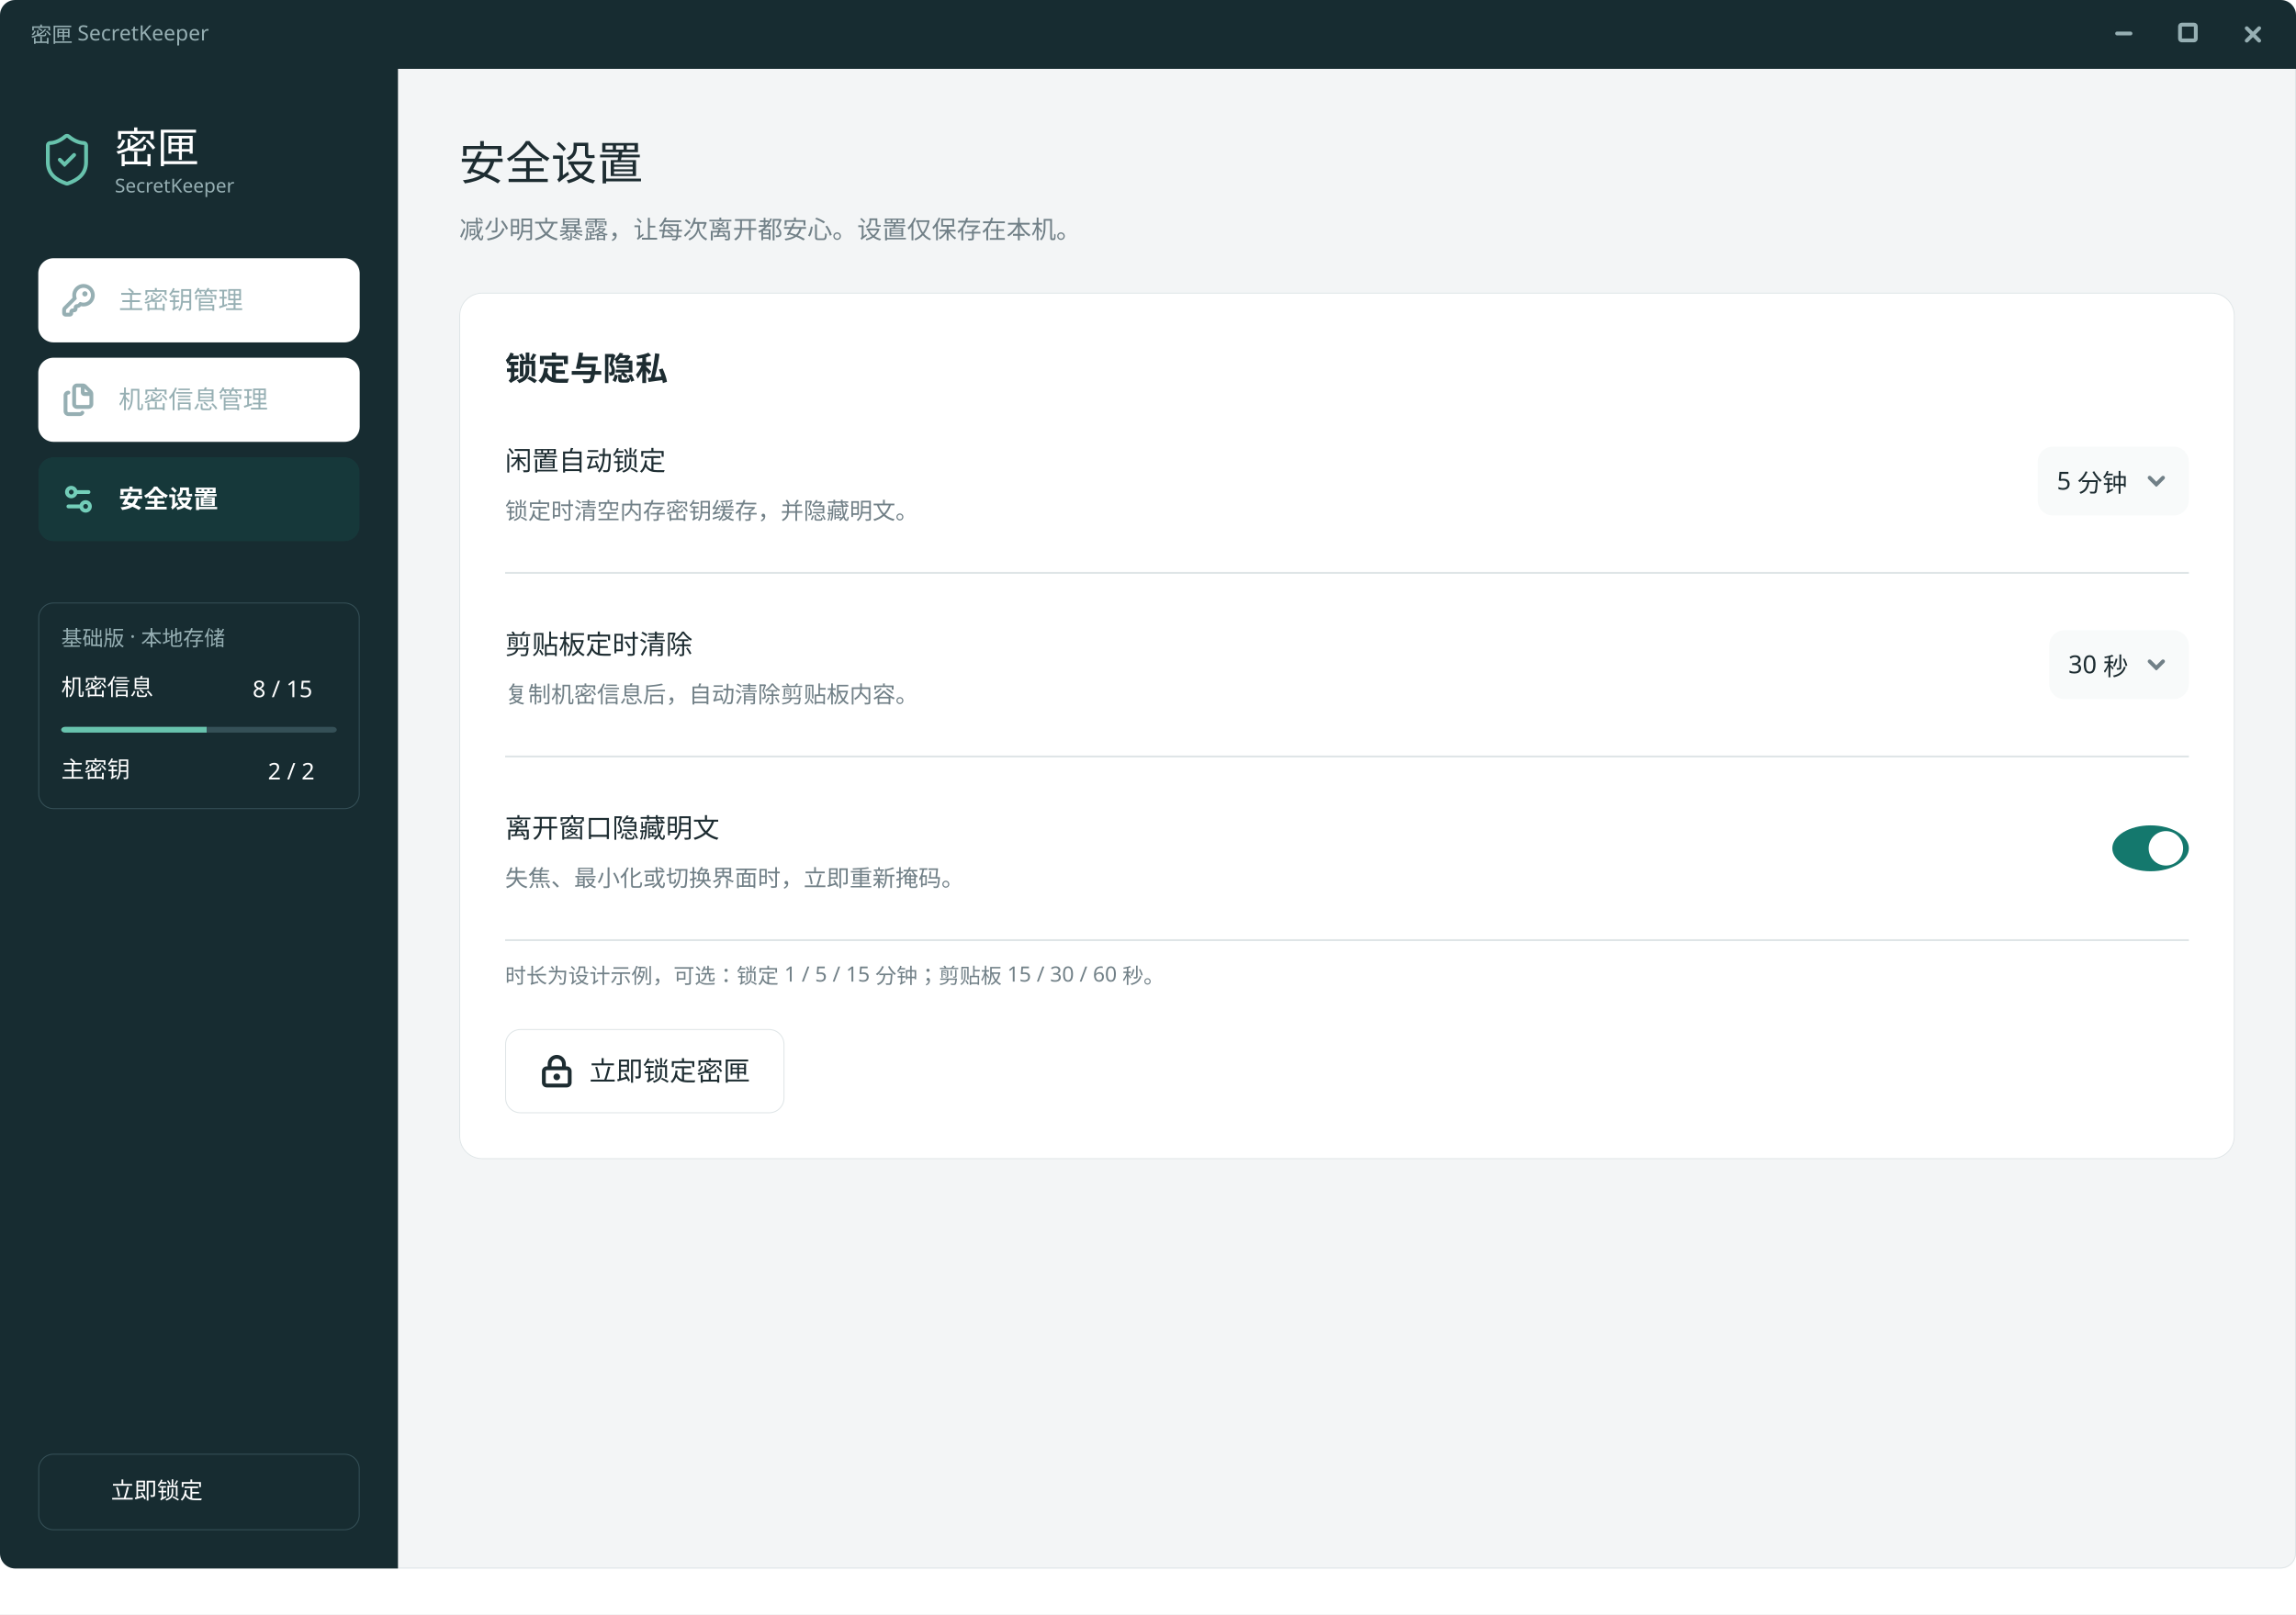
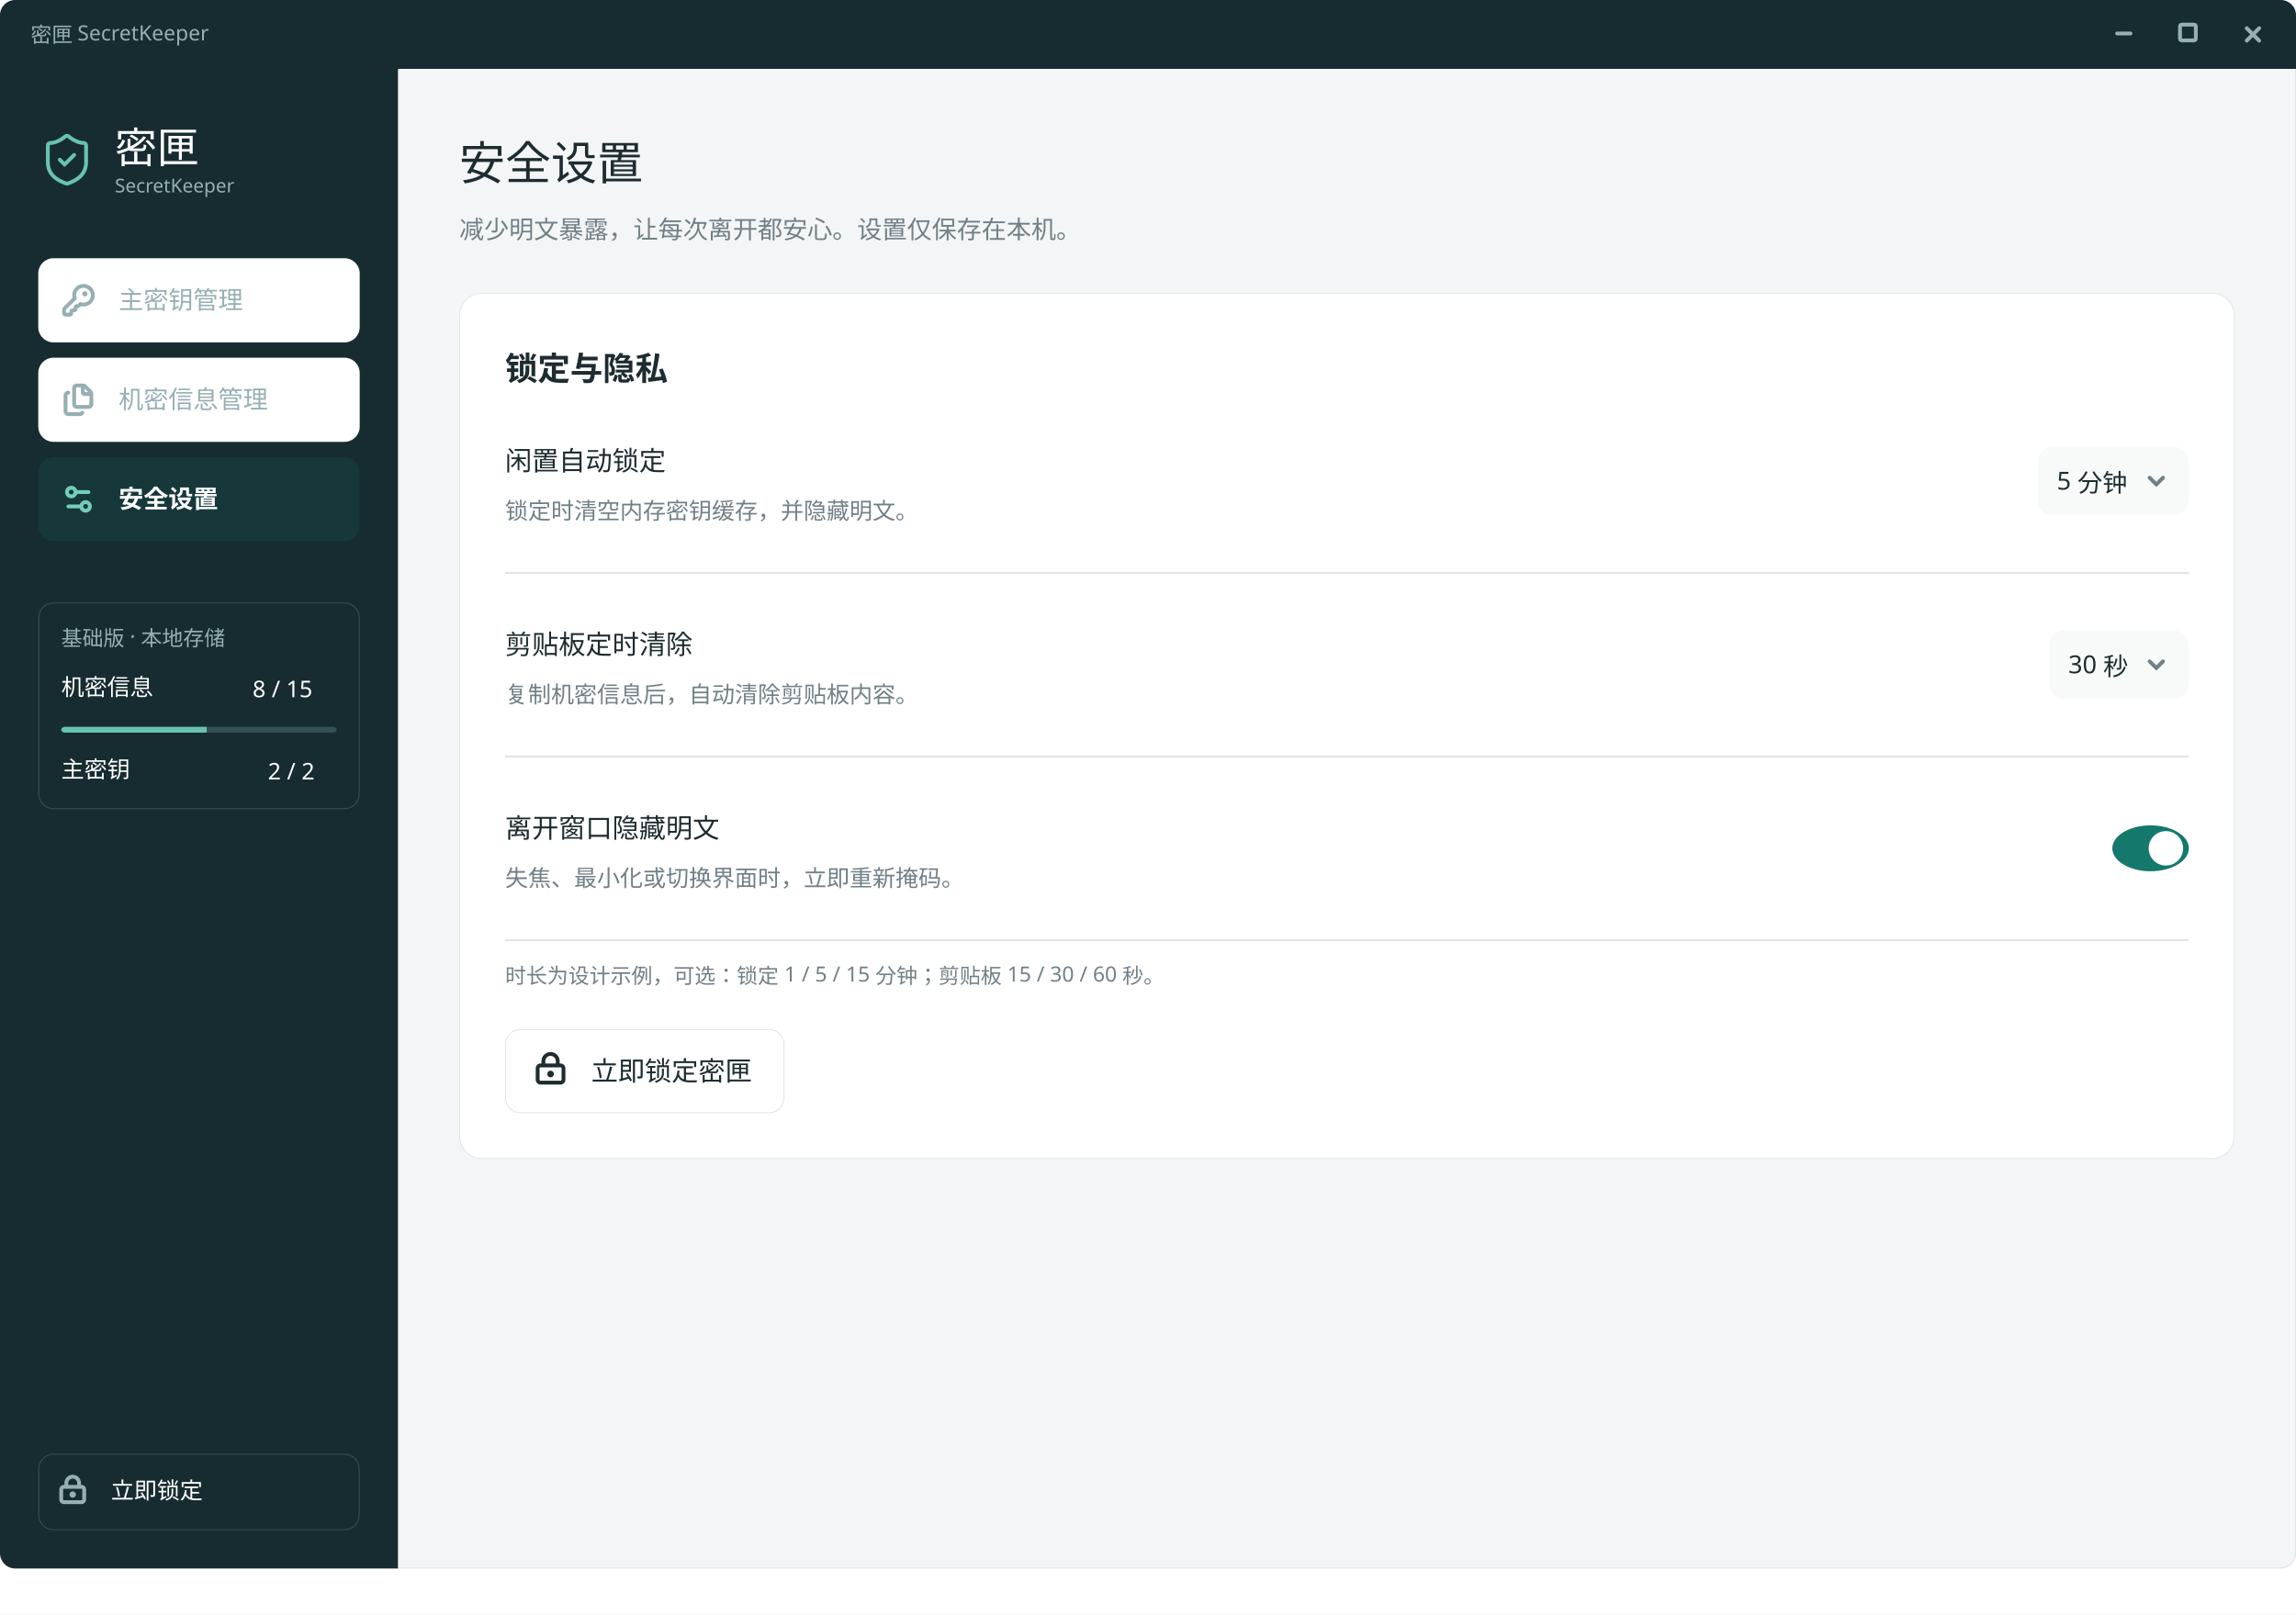
<svg xmlns="http://www.w3.org/2000/svg" width="1200" height="844" viewBox="0 0 1200 844">
  <defs>
-     <clipPath id="clip-327713x820">
+     <clipPath id="clip-327713x822">
      <rect x="0" y="0" width="1200" height="820" rx="8" />
    </clipPath>
-     <clipPath id="clip-sknav0x840">
+     <clipPath id="clip-sknav0x842">
      <rect x="20" y="135" width="168" height="44" rx="8" />
    </clipPath>
-     <clipPath id="clip-sknav1x844">
+     <clipPath id="clip-sknav1x846">
      <rect x="20" y="187" width="168" height="44" rx="8" />
    </clipPath>
-     <clipPath id="clip-sknav2x848">
+     <clipPath id="clip-sknav2x850">
      <rect x="20" y="239" width="168" height="44" rx="8" />
    </clipPath>
-     <clipPath id="clip-327744x852">
+     <clipPath id="clip-327744x854">
      <rect x="20" y="315" width="168" height="108" rx="8" />
    </clipPath>
-     <clipPath id="clip-327749x857">
+     <clipPath id="clip-327749x859">
      <rect x="32" y="380" width="144" height="3" rx="2" />
    </clipPath>
-     <clipPath id="clip-327755x863">
+     <clipPath id="clip-327755x865">
      <rect x="20" y="760" width="168" height="40" rx="8" />
    </clipPath>
-     <clipPath id="clip-327765x873">
+     <clipPath id="clip-327765x875">
      <rect x="240" y="153" width="928" height="453" rx="12" />
    </clipPath>
-     <clipPath id="clip-327771x879">
+     <clipPath id="clip-327771x881">
      <rect x="1065" y="233.5" width="79" height="36" rx="8" />
    </clipPath>
-     <clipPath id="clip-327779x888">
+     <clipPath id="clip-327779x890">
      <rect x="1071" y="329.5" width="73" height="36" rx="8" />
    </clipPath>
-     <clipPath id="clip-327787x897">
+     <clipPath id="clip-327787x899">
      <rect x="1104" y="431.5" width="40" height="24" rx="100" />
    </clipPath>
-     <clipPath id="clip-327788x898">
+     <clipPath id="clip-327788x900">
      <rect x="1123" y="434.5" width="18" height="18" rx="100" />
    </clipPath>
-     <clipPath id="clip-327792x902">
+     <clipPath id="clip-327792x904">
      <rect x="264" y="538" width="146" height="44" rx="8" />
    </clipPath>
  </defs>
  <rect width="1200" height="844" fill="#FFFFFF" />
-   <g clip-path="url(#clip-327713x820)">
+   <g clip-path="url(#clip-327713x822)">
    <rect x="0" y="0" width="1200" height="820" rx="8" fill="#F3F5F6" stroke="#DFE5E7" stroke-width="1" />
    <rect x="0" y="0" width="1200" height="36" rx="0" fill="#172C31" />
    <text font-family="Noto Sans SC, sans-serif" font-size="11" font-weight="400" fill="#96AFB3" text-anchor="start" x="16" y="22.06">密匣 SecretKeeper</text>
    <rect x="1104" y="11.5" width="80" height="13" rx="0" fill="none" />
    <rect x="1104" y="11.5" width="12" height="12" rx="0" fill="none" />
    <path d="M0 -0.5C-0.276 -0.5 -0.5 -0.276 -0.5 0C-0.5 0.276 -0.276 0.5 0 0.5L0 0L0 -0.5ZM7.001 0.5C7.277 0.5 7.501 0.276 7.501 0C7.501 -0.276 7.277 -0.5 7.001 -0.5L7.001 0L7.001 0.5ZM0 0L0 0.5L7.001 0.5L7.001 0L7.001 -0.5L0 -0.5L0 0Z" transform="translate(1106.5,17.5)" fill="none" stroke="#96AFB3" stroke-width="1" stroke-linecap="round" stroke-linejoin="round" />
    <rect x="1138" y="11.5" width="11" height="11" rx="0" fill="none" />
    <path d="M0.917 0L0.917 0.5L7.333 0.5L7.333 0L7.333 -0.5L0.917 -0.5L0.917 0ZM7.333 0L7.333 0.5C7.563 0.5 7.75 0.687 7.75 0.917L8.25 0.917L8.75 0.917C8.75 0.134 8.116 -0.5 7.333 -0.5L7.333 0ZM8.25 0.917L7.75 0.917L7.75 7.333L8.25 7.333L8.75 7.333L8.75 0.917L8.25 0.917ZM8.25 7.333L7.75 7.333C7.75 7.563 7.563 7.75 7.333 7.75L7.333 8.25L7.333 8.75C8.116 8.75 8.75 8.116 8.75 7.333L8.25 7.333ZM7.333 8.25L7.333 7.75L0.917 7.75L0.917 8.25L0.917 8.75L7.333 8.75L7.333 8.25ZM0.917 8.25L0.917 7.75C0.687 7.75 0.5 7.563 0.5 7.333L0 7.333L-0.5 7.333C-0.5 8.116 0.134 8.75 0.917 8.75L0.917 8.25ZM0 7.333L0.5 7.333L0.5 0.917L0 0.917L-0.5 0.917L-0.5 7.333L0 7.333ZM0 0.917L0.5 0.917C0.5 0.687 0.687 0.5 0.917 0.5L0.917 0L0.917 -0.5C0.134 -0.5 -0.5 0.134 -0.5 0.917L0 0.917Z" transform="translate(1139.38,12.875)" fill="none" stroke="#96AFB3" stroke-width="1" stroke-linecap="round" stroke-linejoin="round" />
    <rect x="1171" y="11.5" width="13" height="13" rx="0" fill="none" />
    <path d="M6.854 0.354C7.049 0.158 7.049 -0.158 6.854 -0.354C6.658 -0.549 6.342 -0.549 6.146 -0.354L6.5 0L6.854 0.354ZM-0.354 6.146C-0.549 6.342 -0.549 6.658 -0.354 6.854C-0.158 7.049 0.158 7.049 0.354 6.854L0 6.5L-0.354 6.146ZM0.354 -0.354C0.158 -0.549 -0.158 -0.549 -0.354 -0.354C-0.549 -0.158 -0.549 0.158 -0.354 0.354L0 0L0.354 -0.354ZM6.146 6.854C6.342 7.049 6.658 7.049 6.854 6.854C7.049 6.658 7.049 6.342 6.854 6.146L6.5 6.5L6.146 6.854ZM6.5 0L6.146 -0.354L-0.354 6.146L0 6.5L0.354 6.854L6.854 0.354L6.5 0ZM0 0L-0.354 0.354L6.146 6.854L6.5 6.5L6.854 6.146L0.354 -0.354L0 0Z" transform="translate(1174.25,14.75)" fill="none" stroke="#96AFB3" stroke-width="1" stroke-linecap="round" stroke-linejoin="round" />
    <rect x="0" y="36" width="1200" height="784" rx="0" fill="none" />
    <rect x="0" y="36" width="208" height="784" rx="0" fill="#172C31" />
    <rect x="20" y="64" width="168" height="463" rx="0" fill="none" />
    <rect x="20" y="64" width="103" height="39" rx="0" fill="none" />
    <rect x="20" y="68.5" width="30" height="30" rx="0" fill="none" />
    <path d="M6.603 12.147C6.408 11.952 6.091 11.952 5.896 12.147C5.701 12.342 5.701 12.659 5.896 12.854L6.249 12.5L6.603 12.147ZM8.749 15.001L8.396 15.354L8.749 15.708L9.103 15.354L8.749 15.001ZM14.102 10.354C14.297 10.159 14.297 9.842 14.102 9.647C13.907 9.451 13.59 9.452 13.395 9.647L13.749 10L14.102 10.354ZM10.424 24.939L10.585 25.412L10.588 25.411L10.424 24.939ZM9.587 24.926L9.761 24.458L9.75 24.454L9.587 24.926ZM1.25 3.751L1.25 4.251L1.25 3.751ZM9.049 0.351L8.724 -0.03L8.72 -0.026L9.049 0.351ZM10.949 0.351L11.278 -0.026L11.274 -0.03L10.949 0.351ZM6.249 12.5L5.896 12.854L8.396 15.354L8.749 15.001L9.103 14.647L6.603 12.147L6.249 12.5ZM8.749 15.001L9.103 15.354L14.102 10.354L13.749 10L13.395 9.647L8.396 14.647L8.749 15.001ZM19.998 13.751L19.498 13.751C19.498 16.744 18.456 18.963 16.803 20.66C15.135 22.371 12.823 23.573 10.259 24.467L10.424 24.939L10.588 25.411C13.224 24.492 15.699 23.225 17.519 21.358C19.352 19.477 20.498 17.008 20.498 13.751L19.998 13.751ZM10.424 24.939L10.264 24.465C10.1 24.521 9.923 24.518 9.761 24.458L9.587 24.926L9.412 25.395C9.789 25.535 10.203 25.542 10.584 25.412L10.424 24.939ZM9.587 24.926L9.75 24.454C7.18 23.566 4.865 22.367 3.197 20.658C1.542 18.963 0.5 16.744 0.5 13.751L0 13.751L-0.5 13.751C-0.5 17.008 0.646 19.477 2.481 21.357C4.303 23.223 6.781 24.486 9.423 25.399L9.587 24.926ZM0 13.751L0.5 13.751L0.5 5.001L0 5.001L-0.5 5.001L-0.5 13.751L0 13.751ZM0 5.001L0.5 5.001C0.5 4.802 0.579 4.611 0.72 4.47L0.366 4.117L0.013 3.763C-0.316 4.091 -0.5 4.537 -0.5 5.001L0 5.001ZM0.366 4.117L0.72 4.47C0.86 4.33 1.051 4.251 1.25 4.251L1.25 3.751L1.25 3.251C0.786 3.251 0.341 3.435 0.013 3.763L0.366 4.117ZM1.25 3.751L1.25 4.251C3.911 4.251 7.149 2.675 9.378 0.727L9.049 0.351L8.72 -0.026C6.6 1.826 3.588 3.251 1.25 3.251L1.25 3.751ZM9.049 0.351L9.374 0.731C9.548 0.582 9.77 0.5 9.999 0.5L9.999 0L9.999 -0.5C9.532 -0.5 9.08 -0.333 8.724 -0.03L9.049 0.351ZM9.999 0L9.999 0.5C10.228 0.5 10.45 0.582 10.624 0.731L10.949 0.351L11.274 -0.03C10.918 -0.333 10.466 -0.5 9.999 -0.5L9.999 0ZM10.949 0.351L10.62 0.727C12.862 2.688 16.087 4.251 18.748 4.251L18.748 3.751L18.748 3.251C16.41 3.251 13.41 1.838 11.278 -0.026L10.949 0.351ZM18.748 3.751L18.748 4.251C18.947 4.251 19.138 4.33 19.278 4.47L19.632 4.117L19.985 3.763C19.657 3.435 19.212 3.251 18.748 3.251L18.748 3.751ZM19.632 4.117L19.278 4.47C19.419 4.611 19.498 4.802 19.498 5.001L19.998 5.001L20.498 5.001C20.498 4.537 20.314 4.091 19.985 3.763L19.632 4.117ZM19.998 5.001L19.498 5.001L19.498 13.751L19.998 13.751L20.498 13.751L20.498 5.001L19.998 5.001Z" transform="translate(25.001,70.999)" fill="none" stroke="#68C3AD" stroke-width="1" stroke-linecap="round" stroke-linejoin="round" />
    <rect x="60" y="64" width="63" height="39" rx="0" fill="none" />
    <text font-family="Noto Sans SC, sans-serif" font-size="22" font-weight="400" fill="#FFFFFF" text-anchor="start" x="60" y="85.12">密匣</text>
    <text font-family="Noto Sans SC, sans-serif" font-size="10" font-weight="400" fill="#96AFB3" text-anchor="start" x="60" y="100.6">SecretKeeper</text>
    <rect x="20" y="135" width="168" height="148" rx="0" fill="none" />
-     <g clip-path="url(#clip-sknav0x840)">
+     <g clip-path="url(#clip-sknav0x842)">
      <rect x="20" y="135" width="168" height="44" rx="8" fill="#FFFFFF" />
      <rect x="32" y="148" width="18" height="18" rx="0" fill="none" />
      <path d="M0.44 11.59L0.793 11.944L0.793 11.944L0.44 11.59ZM0 12.651L-0.5 12.651L-0.5 12.651L0 12.651ZM0 14.28L-0.5 14.28L0 14.28ZM6.88 10.53L6.88 11.03L6.88 11.03L6.88 10.53ZM7.94 10.09L7.587 9.737L7.587 9.737L7.94 10.09ZM8.551 9.48L8.715 9.007L8.419 8.904L8.197 9.126L8.551 9.48ZM5.55 6.479L5.904 6.833L6.126 6.611L6.023 6.315L5.55 6.479ZM0.44 11.59L0.086 11.237C-0.289 11.612 -0.5 12.12 -0.5 12.651L0 12.651L0.5 12.651C0.5 12.386 0.605 12.131 0.793 11.944L0.44 11.59ZM0 12.651L-0.5 12.651L-0.5 14.28L0 14.28L0.5 14.28L0.5 12.651L0 12.651ZM0 14.28L-0.5 14.28C-0.5 14.611 -0.368 14.929 -0.134 15.164L0.22 14.81L0.573 14.457C0.526 14.41 0.5 14.346 0.5 14.28L0 14.28ZM0.22 14.81L-0.134 15.164C0.101 15.398 0.419 15.53 0.75 15.53L0.75 15.03L0.75 14.53C0.684 14.53 0.62 14.504 0.573 14.457L0.22 14.81ZM0.75 15.03L0.75 15.53L3 15.53L3 15.03L3 14.53L0.75 14.53L0.75 15.03ZM3 15.03L3 15.53C3.332 15.53 3.65 15.398 3.884 15.164L3.531 14.81L3.177 14.457C3.13 14.504 3.067 14.53 3 14.53L3 15.03ZM3.531 14.81L3.884 15.164C4.119 14.929 4.25 14.611 4.25 14.28L3.75 14.28L3.25 14.28C3.25 14.346 3.224 14.41 3.177 14.457L3.531 14.81ZM3.75 14.28L4.25 14.28L4.25 13.53L3.75 13.53L3.25 13.53L3.25 14.28L3.75 14.28ZM3.75 13.53L4.25 13.53C4.25 13.463 4.277 13.4 4.324 13.353L3.97 12.999L3.616 12.646C3.382 12.88 3.25 13.198 3.25 13.53L3.75 13.53ZM3.97 12.999L4.324 13.353C4.37 13.306 4.434 13.28 4.5 13.28L4.5 12.78L4.5 12.28C4.169 12.28 3.851 12.412 3.616 12.646L3.97 12.999ZM4.5 12.78L4.5 13.28L5.25 13.28L5.25 12.78L5.25 12.28L4.5 12.28L4.5 12.78ZM5.25 12.78L5.25 13.28C5.582 13.28 5.9 13.148 6.134 12.914L5.781 12.56L5.427 12.207C5.38 12.254 5.317 12.28 5.25 12.28L5.25 12.78ZM5.781 12.56L6.134 12.914C6.369 12.679 6.501 12.361 6.501 12.03L6.001 12.03L5.501 12.03C5.501 12.096 5.474 12.16 5.427 12.207L5.781 12.56ZM6.001 12.03L6.501 12.03L6.501 11.28L6.001 11.28L5.501 11.28L5.501 12.03L6.001 12.03ZM6.001 11.28L6.501 11.28C6.501 11.213 6.527 11.15 6.574 11.103L6.22 10.749L5.867 10.396C5.632 10.63 5.501 10.948 5.501 11.28L6.001 11.28ZM6.22 10.749L6.574 11.103C6.621 11.056 6.684 11.03 6.751 11.03L6.751 10.53L6.751 10.03C6.419 10.03 6.101 10.161 5.867 10.396L6.22 10.749ZM6.751 10.53L6.751 11.03L6.88 11.03L6.88 10.53L6.88 10.03L6.751 10.03L6.751 10.53ZM6.88 10.53L6.88 11.03C7.41 11.03 7.919 10.819 8.294 10.444L7.94 10.09L7.587 9.737C7.399 9.924 7.145 10.03 6.88 10.03L6.88 10.53ZM7.94 10.09L8.294 10.444L8.904 9.833L8.551 9.48L8.197 9.126L7.587 9.737L7.94 10.09ZM8.551 9.48L8.386 9.952C9.536 10.352 10.787 10.351 11.935 9.947L11.77 9.476L11.604 9.004C10.669 9.332 9.651 9.333 8.715 9.007L8.551 9.48ZM11.77 9.476L11.935 9.947C13.084 9.544 14.061 8.763 14.708 7.732L14.284 7.466L13.861 7.201C13.335 8.04 12.539 8.676 11.604 9.004L11.77 9.476ZM14.284 7.466L14.708 7.732C15.355 6.701 15.633 5.481 15.496 4.272L14.999 4.328L14.502 4.384C14.614 5.368 14.387 6.362 13.861 7.201L14.284 7.466ZM14.999 4.328L15.496 4.272C15.359 3.062 14.816 1.935 13.956 1.074L13.602 1.428L13.248 1.782C13.949 2.482 14.391 3.4 14.502 4.384L14.999 4.328ZM13.602 1.428L13.956 1.074C13.095 0.214 11.968 -0.329 10.758 -0.466L10.702 0.031L10.646 0.528C11.63 0.639 12.548 1.081 13.248 1.782L13.602 1.428ZM10.702 0.031L10.758 -0.466C9.549 -0.603 8.329 -0.325 7.298 0.322L7.564 0.745L7.829 1.169C8.668 0.643 9.662 0.416 10.646 0.528L10.702 0.031ZM7.564 0.745L7.298 0.322C6.267 0.969 5.486 1.946 5.083 3.095L5.554 3.26L6.026 3.426C6.354 2.491 6.99 1.696 7.829 1.169L7.564 0.745ZM5.554 3.26L5.083 3.095C4.679 4.243 4.678 5.494 5.078 6.644L5.55 6.479L6.023 6.315C5.697 5.379 5.698 4.361 6.026 3.426L5.554 3.26ZM5.55 6.479L5.197 6.126L0.086 11.237L0.44 11.59L0.793 11.944L5.904 6.833L5.55 6.479ZM11.251 4.154L10.751 4.154C10.751 4.085 10.807 4.029 10.876 4.029L10.876 4.529L10.876 5.029C11.359 5.029 11.751 4.637 11.751 4.154L11.251 4.154ZM10.876 4.529L10.876 4.029C10.945 4.029 11.001 4.085 11.001 4.154L10.501 4.154L10.001 4.154C10.001 4.637 10.393 5.029 10.876 5.029L10.876 4.529ZM10.501 4.154L11.001 4.154C11.001 4.223 10.945 4.279 10.876 4.279L10.876 3.779L10.876 3.279C10.393 3.279 10.001 3.671 10.001 4.154L10.501 4.154ZM10.876 3.779L10.876 4.279C10.807 4.279 10.751 4.223 10.751 4.154L11.251 4.154L11.751 4.154C11.751 3.671 11.359 3.279 10.876 3.279L10.876 3.779Z" transform="translate(33.4995,149.471)" fill="none" stroke="#96AFB3" stroke-width="1" stroke-linecap="round" stroke-linejoin="round" />
      <text font-family="Noto Sans SC, sans-serif" font-size="13" font-weight="400" fill="#96AFB3" text-anchor="start" x="62" y="161.48">主密钥管理</text>
    </g>
-     <g clip-path="url(#clip-sknav1x844)">
+     <g clip-path="url(#clip-sknav1x846)">
      <rect x="20" y="187" width="168" height="44" rx="8" fill="#FFFFFF" />
      <rect x="32" y="200" width="18" height="18" rx="0" fill="none" />
      <path d="M6 5.41314e-06L6 -0.5L6 5.41314e-06ZM10.28 0.53L9.925 0.882L9.926 0.883L10.28 0.53ZM12.97 3.221L12.617 3.574L12.618 3.575L12.97 3.221ZM9.75 4.5L9.75 5L9.75 5L9.75 4.5ZM1.5 4.25C1.776 4.25 2 4.026 2 3.75C2 3.474 1.776 3.25 1.5 3.25L1.5 3.75L1.5 4.25ZM0 5.25L-0.5 5.25L0 5.25ZM0 13.501L-0.5 13.501L0 13.501ZM7.5 15.001L7.5 15.501L7.5 15.501L7.5 15.001ZM9.232 14.501C9.37 14.262 9.288 13.956 9.049 13.818C8.81 13.68 8.504 13.762 8.366 14.001L8.799 14.251L9.232 14.501ZM9 5.41314e-06L9 -0.5L6 -0.5L6 5.41314e-06L6 0.5L9 0.5L9 5.41314e-06ZM6 5.41314e-06L6 -0.5C5.47 -0.5 4.961 -0.289 4.586 0.086L4.939 0.439L5.293 0.793C5.48 0.605 5.735 0.5 6 0.5L6 5.41314e-06ZM4.939 0.439L4.586 0.086C4.211 0.461 4 0.97 4 1.5L4.5 1.5L5 1.5C5 1.235 5.105 0.98 5.293 0.793L4.939 0.439ZM4.5 1.5L4 1.5L4 9.751L4.5 9.751L5 9.751L5 1.5L4.5 1.5ZM4.5 9.751L4 9.751C4 10.281 4.211 10.79 4.586 11.165L4.939 10.812L5.293 10.458C5.105 10.27 5 10.016 5 9.751L4.5 9.751ZM4.939 10.812L4.586 11.165C4.961 11.54 5.47 11.751 6 11.751L6 11.251L6 10.751C5.735 10.751 5.48 10.646 5.293 10.458L4.939 10.812ZM6 11.251L6 11.751L12 11.751L12 11.251L12 10.751L6 10.751L6 11.251ZM12 11.251L12 11.751C12.53 11.751 13.039 11.54 13.414 11.165L13.061 10.812L12.707 10.458C12.52 10.646 12.265 10.751 12 10.751L12 11.251ZM13.061 10.812L13.414 11.165C13.789 10.79 14 10.281 14 9.751L13.5 9.751L13 9.751C13 10.016 12.895 10.27 12.707 10.458L13.061 10.812ZM13.5 9.751L14 9.751L14 4.5L13.5 4.5L13 4.5L13 9.751L13.5 9.751ZM9 5.41314e-06L9.001 0.5C9.173 0.5 9.343 0.533 9.502 0.599L9.693 0.137L9.884 -0.325C9.603 -0.441 9.302 -0.501 8.999 -0.5L9 5.41314e-06ZM9.693 0.137L9.502 0.599C9.66 0.664 9.804 0.761 9.925 0.882L10.28 0.53L10.634 0.177C10.419 -0.038 10.165 -0.209 9.884 -0.325L9.693 0.137ZM10.28 0.53L9.926 0.883L12.617 3.574L12.97 3.221L13.324 2.867L10.633 0.176L10.28 0.53ZM12.97 3.221L12.618 3.575C12.739 3.696 12.836 3.84 12.901 3.999L13.363 3.808L13.825 3.616C13.709 3.336 13.539 3.081 13.323 2.867L12.97 3.221ZM13.363 3.808L12.901 3.999C12.967 4.157 13 4.327 13 4.499L13.5 4.5L14 4.502C14.001 4.198 13.941 3.897 13.825 3.616L13.363 3.808ZM9 5.41314e-06L8.5 5.41314e-06L8.5 3.75L9 3.75L9.5 3.75L9.5 5.41314e-06L9 5.41314e-06ZM9 3.75L8.5 3.75C8.5 4.082 8.632 4.4 8.866 4.634L9.22 4.281L9.573 3.927C9.526 3.88 9.5 3.817 9.5 3.75L9 3.75ZM9.22 4.281L8.866 4.634C9.101 4.869 9.418 5 9.75 5L9.75 4.5L9.75 4C9.684 4 9.62 3.974 9.573 3.927L9.22 4.281ZM9.75 4.5L9.75 5L13.5 5L13.5 4.5L13.5 4L9.75 4L9.75 4.5ZM1.5 3.75L1.5 3.25C0.97 3.25 0.461 3.461 0.086 3.836L0.439 4.19L0.793 4.543C0.98 4.356 1.235 4.25 1.5 4.25L1.5 3.75ZM0.439 4.19L0.086 3.836C-0.289 4.211 -0.5 4.72 -0.5 5.25L0 5.25L0.5 5.25C0.5 4.985 0.605 4.731 0.793 4.543L0.439 4.19ZM0 5.25L-0.5 5.25L-0.5 13.501L0 13.501L0.5 13.501L0.5 5.25L0 5.25ZM0 13.501L-0.5 13.501C-0.5 14.031 -0.289 14.54 0.086 14.915L0.439 14.562L0.793 14.208C0.605 14.021 0.5 13.766 0.5 13.501L0 13.501ZM0.439 14.562L0.086 14.915C0.461 15.29 0.97 15.501 1.5 15.501L1.5 15.001L1.5 14.501C1.235 14.501 0.98 14.396 0.793 14.208L0.439 14.562ZM1.5 15.001L1.5 15.501L7.5 15.501L7.5 15.001L7.5 14.501L1.5 14.501L1.5 15.001ZM7.5 15.001L7.5 15.501C7.851 15.501 8.196 15.409 8.5 15.233L8.25 14.8L8 14.367C7.848 14.455 7.676 14.501 7.5 14.501L7.5 15.001ZM8.25 14.8L8.5 15.233C8.804 15.058 9.056 14.805 9.232 14.501L8.799 14.251L8.366 14.001C8.278 14.153 8.152 14.279 8 14.367L8.25 14.8Z" transform="translate(34.25,201.499)" fill="none" stroke="#96AFB3" stroke-width="1" stroke-linecap="round" stroke-linejoin="round" />
      <text font-family="Noto Sans SC, sans-serif" font-size="13" font-weight="400" fill="#96AFB3" text-anchor="start" x="62" y="213.48">机密信息管理</text>
    </g>
-     <g clip-path="url(#clip-sknav2x848)">
+     <g clip-path="url(#clip-sknav2x850)">
      <rect x="20" y="239" width="168" height="44" rx="8" fill="#14786E" opacity="0.16" />
      <rect x="32" y="252" width="18" height="18" rx="0" fill="none" />
      <path d="M0.75 9.249C0.474 9.249 0.25 9.473 0.25 9.749C0.25 10.025 0.474 10.249 0.75 10.249L0.75 9.749L0.75 9.249ZM11.249 2.75C11.525 2.75 11.749 2.526 11.749 2.25C11.749 1.974 11.525 1.75 11.249 1.75L11.249 2.25L11.249 2.75ZM7.499 9.749L7.499 9.249L0.75 9.249L0.75 9.749L0.75 10.249L7.499 10.249L7.499 9.749ZM7.499 9.749L6.999 9.749C6.999 11.268 8.23 12.499 9.749 12.499L9.749 11.999L9.749 11.499C8.783 11.499 7.999 10.715 7.999 9.749L7.499 9.749ZM9.749 11.999L9.749 12.499C11.268 12.499 12.499 11.268 12.499 9.749L11.999 9.749L11.499 9.749C11.499 10.715 10.715 11.499 9.749 11.499L9.749 11.999ZM11.999 9.749L12.499 9.749C12.499 8.23 11.268 6.999 9.749 6.999L9.749 7.499L9.749 7.999C10.715 7.999 11.499 8.783 11.499 9.749L11.999 9.749ZM9.749 7.499L9.749 6.999C8.23 6.999 6.999 8.23 6.999 9.749L7.499 9.749L7.999 9.749C7.999 8.783 8.783 7.999 9.749 7.999L9.749 7.499ZM11.249 2.25L11.249 1.75L4.5 1.75L4.5 2.25L4.5 2.75L11.249 2.75L11.249 2.25ZM4.5 2.25L4 2.25C4 3.216 3.216 4 2.25 4L2.25 4.5L2.25 5C3.768 5 5 3.768 5 2.25L4.5 2.25ZM2.25 4.5L2.25 4C1.283 4 0.5 3.216 0.5 2.25L0 2.25L-0.5 2.25C-0.5 3.768 0.731 5 2.25 5L2.25 4.5ZM0 2.25L0.5 2.25C0.5 1.283 1.283 0.5 2.25 0.5L2.25 0L2.25 -0.5C0.731 -0.5 -0.5 0.731 -0.5 2.25L0 2.25ZM2.25 0L2.25 0.5C3.216 0.5 4 1.283 4 2.25L4.5 2.25L5 2.25C5 0.731 3.768 -0.5 2.25 -0.5L2.25 0Z" transform="translate(35.0005,255.001)" fill="none" stroke="#74CFBA" stroke-width="1" stroke-linecap="round" stroke-linejoin="round" />
      <text font-family="Noto Sans SC, sans-serif" font-size="13" font-weight="700" fill="#FFFFFF" text-anchor="start" x="62" y="265.48">安全设置</text>
    </g>
-     <g clip-path="url(#clip-327744x852)">
+     <g clip-path="url(#clip-327744x854)">
      <rect x="20" y="315" width="168" height="108" rx="8" fill="none" stroke="#355057" stroke-width="1" />
      <text font-family="Noto Sans SC, sans-serif" font-size="11" font-weight="400" fill="#96AFB3" text-anchor="start" x="32" y="337.56">基础版 · 本地存储</text>
      <rect x="32" y="352" width="144" height="16" rx="0" fill="none" />
      <text font-family="Noto Sans SC, sans-serif" font-size="12" font-weight="400" fill="#FFFFFF" text-anchor="start" x="32" y="363.52">机密信息</text>
      <text font-family="IBM Plex Mono, sans-serif" font-size="12" font-weight="400" fill="#FFFFFF" text-anchor="start" x="132" y="364.48">8 / 15</text>
-       <g clip-path="url(#clip-327749x857)">
+       <g clip-path="url(#clip-327749x859)">
        <rect x="32" y="380" width="144" height="3" rx="2" fill="#355057" />
        <rect x="32" y="380" width="76" height="3" rx="0" fill="#68C3AD" />
      </g>
      <rect x="32" y="395" width="144" height="16" rx="0" fill="none" />
      <text font-family="Noto Sans SC, sans-serif" font-size="12" font-weight="400" fill="#FFFFFF" text-anchor="start" x="32" y="406.52">主密钥</text>
      <text font-family="IBM Plex Mono, sans-serif" font-size="12" font-weight="400" fill="#FFFFFF" text-anchor="start" x="140" y="407.48">2 / 2</text>
    </g>
    <rect x="20" y="760" width="168" height="40" rx="0" fill="none" />
-     <g clip-path="url(#clip-327755x863)">
+     <g clip-path="url(#clip-327755x865)">
      <rect x="20" y="760" width="168" height="40" rx="8" fill="none" stroke="#355057" stroke-width="1" />
      <rect x="32" y="772" width="16" height="16" rx="0" fill="none" />
-       <path d="M2.167 5.334C2.167 5.61 2.391 5.834 2.667 5.834C2.943 5.834 3.167 5.61 3.167 5.334L2.667 5.334L2.167 5.334ZM2.667 3.334L2.167 3.334L2.667 3.334ZM6 0L6 -0.5L6 0ZM8.833 5.334C8.833 5.61 9.057 5.834 9.333 5.834C9.609 5.834 9.833 5.61 9.833 5.334L9.333 5.334L8.833 5.334ZM2.667 5.334L3.167 5.334L3.167 3.334L2.667 3.334L2.167 3.334L2.167 5.334L2.667 5.334ZM2.667 3.334L3.167 3.334C3.167 2.582 3.465 1.861 3.997 1.33L3.643 0.976L3.289 0.623C2.571 1.342 2.167 2.317 2.167 3.334L2.667 3.334ZM3.643 0.976L3.997 1.33C4.528 0.799 5.249 0.5 6 0.5L6 0L6 -0.5C4.983 -0.5 4.008 -0.096 3.289 0.623L3.643 0.976ZM6 0L6 0.5C6.751 0.5 7.472 0.799 8.003 1.33L8.357 0.976L8.711 0.623C7.992 -0.096 7.017 -0.5 6 -0.5L6 0ZM8.357 0.976L8.003 1.33C8.535 1.861 8.833 2.582 8.833 3.334L9.333 3.334L9.833 3.334C9.833 2.317 9.429 1.342 8.711 0.623L8.357 0.976ZM9.333 3.334L8.833 3.334L8.833 5.334L9.333 5.334L9.833 5.334L9.833 3.334L9.333 3.334ZM6.667 9.334L6.167 9.334C6.167 9.426 6.092 9.501 6 9.501L6 10.001L6 10.501C6.644 10.501 7.167 9.978 7.167 9.334L6.667 9.334ZM6 10.001L6 9.501C5.908 9.501 5.833 9.426 5.833 9.334L5.333 9.334L4.833 9.334C4.833 9.978 5.356 10.501 6 10.501L6 10.001ZM5.333 9.334L5.833 9.334C5.833 9.242 5.908 9.167 6 9.167L6 8.667L6 8.167C5.356 8.167 4.833 8.69 4.833 9.334L5.333 9.334ZM6 8.667L6 9.167C6.092 9.167 6.167 9.242 6.167 9.334L6.667 9.334L7.167 9.334C7.167 8.69 6.644 8.167 6 8.167L6 8.667ZM1.333 5.334L1.333 5.834L10.667 5.834L10.667 5.334L10.667 4.834L1.333 4.834L1.333 5.334ZM10.667 5.334L10.667 5.834C11.127 5.834 11.5 6.207 11.5 6.667L12 6.667L12.5 6.667C12.5 5.655 11.679 4.834 10.667 4.834L10.667 5.334ZM12 6.667L11.5 6.667L11.5 12.001L12 12.001L12.5 12.001L12.5 6.667L12 6.667ZM12 12.001L11.5 12.001C11.5 12.461 11.127 12.834 10.667 12.834L10.667 13.334L10.667 13.834C11.679 13.834 12.5 13.014 12.5 12.001L12 12.001ZM10.667 13.334L10.667 12.834L1.333 12.834L1.333 13.334L1.333 13.834L10.667 13.834L10.667 13.334ZM1.333 13.334L1.333 12.834C0.873 12.834 0.5 12.461 0.5 12.001L0 12.001L-0.5 12.001C-0.5 13.014 0.321 13.834 1.333 13.834L1.333 13.334ZM0 12.001L0.5 12.001L0.5 6.667L0 6.667L-0.5 6.667L-0.5 12.001L0 12.001ZM0 6.667L0.5 6.667C0.5 6.207 0.873 5.834 1.333 5.834L1.333 5.334L1.333 4.834C0.321 4.834 -0.5 5.655 -0.5 6.667L0 6.667Z" transform="translate(34,744.333)" fill="none" stroke="#96AFB3" stroke-width="1" stroke-linecap="round" stroke-linejoin="round" />
+       <path d="M2.167 5.334C2.167 5.61 2.391 5.834 2.667 5.834C2.943 5.834 3.167 5.61 3.167 5.334L2.667 5.334L2.167 5.334ZM2.667 3.334L2.167 3.334L2.667 3.334ZM6 0L6 -0.5L6 0ZM8.833 5.334C8.833 5.61 9.057 5.834 9.333 5.834C9.609 5.834 9.833 5.61 9.833 5.334L9.333 5.334L8.833 5.334ZM2.667 5.334L3.167 5.334L3.167 3.334L2.667 3.334L2.167 3.334L2.167 5.334L2.667 5.334ZM2.667 3.334L3.167 3.334C3.167 2.582 3.465 1.861 3.997 1.33L3.643 0.976L3.289 0.623C2.571 1.342 2.167 2.317 2.167 3.334L2.667 3.334ZM3.643 0.976L3.997 1.33C4.528 0.799 5.249 0.5 6 0.5L6 0L6 -0.5C4.983 -0.5 4.008 -0.096 3.289 0.623L3.643 0.976ZM6 0L6 0.5C6.751 0.5 7.472 0.799 8.003 1.33L8.357 0.976L8.711 0.623C7.992 -0.096 7.017 -0.5 6 -0.5L6 0ZM8.357 0.976L8.003 1.33C8.535 1.861 8.833 2.582 8.833 3.334L9.333 3.334L9.833 3.334C9.833 2.317 9.429 1.342 8.711 0.623L8.357 0.976ZM9.333 3.334L8.833 3.334L8.833 5.334L9.333 5.334L9.833 5.334L9.833 3.334L9.333 3.334ZM6.667 9.334L6.167 9.334C6.167 9.426 6.092 9.501 6 9.501L6 10.001L6 10.501C6.644 10.501 7.167 9.978 7.167 9.334L6.667 9.334ZM6 10.001L6 9.501C5.908 9.501 5.833 9.426 5.833 9.334L5.333 9.334L4.833 9.334C4.833 9.978 5.356 10.501 6 10.501L6 10.001ZM5.333 9.334L5.833 9.334C5.833 9.242 5.908 9.167 6 9.167L6 8.667L6 8.167C5.356 8.167 4.833 8.69 4.833 9.334L5.333 9.334ZM6 8.667L6 9.167C6.092 9.167 6.167 9.242 6.167 9.334L6.667 9.334L7.167 9.334C7.167 8.69 6.644 8.167 6 8.167L6 8.667ZM1.333 5.334L1.333 5.834L10.667 5.834L10.667 5.334L10.667 4.834L1.333 4.834L1.333 5.334ZM10.667 5.334L10.667 5.834C11.127 5.834 11.5 6.207 11.5 6.667L12 6.667L12.5 6.667C12.5 5.655 11.679 4.834 10.667 4.834L10.667 5.334ZM12 6.667L11.5 6.667L11.5 12.001L12 12.001L12.5 12.001L12.5 6.667L12 6.667ZM12 12.001L11.5 12.001C11.5 12.461 11.127 12.834 10.667 12.834L10.667 13.334L10.667 13.834C11.679 13.834 12.5 13.014 12.5 12.001L12 12.001ZM10.667 13.334L10.667 12.834L1.333 12.834L1.333 13.334L1.333 13.834L10.667 13.834L10.667 13.334ZM1.333 13.334L1.333 12.834C0.873 12.834 0.5 12.461 0.5 12.001L0 12.001L-0.5 12.001C-0.5 13.014 0.321 13.834 1.333 13.834L1.333 13.334ZM0 12.001L0.5 12.001L0.5 6.667L0 6.667L-0.5 6.667L-0.5 12.001L0 12.001ZM0 6.667L0.5 6.667C0.5 6.207 0.873 5.834 1.333 5.834L1.333 5.334L1.333 4.834C0.321 4.834 -0.5 5.655 -0.5 6.667L0 6.667Z" transform="translate(32,772)" fill="none" stroke="#96AFB3" stroke-width="1" stroke-linecap="round" stroke-linejoin="round" />
      <text font-family="Noto Sans SC, sans-serif" font-size="12" font-weight="400" fill="#FFFFFF" text-anchor="start" x="58" y="783.52">立即锁定</text>
    </g>
    <rect x="208" y="36" width="992" height="670" rx="0" fill="none" />
    <rect x="240" y="68" width="928" height="61" rx="0" fill="none" />
    <rect x="240" y="68" width="928" height="61" rx="0" fill="none" />
    <text font-family="Noto Sans SC, sans-serif" font-size="24" font-weight="400" fill="#1D2C31" text-anchor="start" x="240" y="93.92">安全设置</text>
    <text font-family="Noto Sans SC, sans-serif" font-size="13" font-weight="400" fill="#718087" text-anchor="start" x="240" y="124.64">减少明文暴露，让每次离开都安心。设置仅保存在本机。</text>
    <rect x="240" y="153" width="928" height="476" rx="0" fill="none" />
-     <g clip-path="url(#clip-327765x873)">
+     <g clip-path="url(#clip-327765x875)">
      <rect x="240" y="153" width="928" height="453" rx="12" fill="#FFFFFF" stroke="#DFE5E7" stroke-width="1" />
      <text font-family="Noto Sans SC, sans-serif" font-size="17" font-weight="700" fill="#1D2C31" text-anchor="start" x="264" y="198.76">锁定与隐私</text>
      <rect x="264" y="212" width="880" height="79" rx="0" fill="none" />
      <rect x="264" y="228" width="785" height="47" rx="0" fill="none" />
      <text font-family="Noto Sans SC, sans-serif" font-size="14" font-weight="400" fill="#1D2C31" text-anchor="start" x="264" y="245.92">闲置自动锁定</text>
      <text font-family="Noto Sans SC, sans-serif" font-size="12" font-weight="400" fill="#718087" text-anchor="start" x="264" y="271.36">锁定时清空内存密钥缓存，并隐藏明文。</text>
-       <g clip-path="url(#clip-327771x879)">
+       <g clip-path="url(#clip-327771x881)">
        <rect x="1065" y="233.5" width="79" height="36" rx="8" fill="#F8FAFA" />
        <text font-family="Noto Sans SC, sans-serif" font-size="13" font-weight="400" fill="#1D2C31" text-anchor="start" x="1075" y="255.98">5 分钟</text>
        <rect x="1120" y="244.5" width="14" height="14" rx="0" fill="none" />
        <path d="M0.354 -0.354C0.158 -0.549 -0.158 -0.549 -0.354 -0.354C-0.549 -0.158 -0.549 0.158 -0.354 0.354L0 0L0.354 -0.354ZM3.5 3.5L3.146 3.854L3.5 4.207L3.854 3.854L3.5 3.5ZM7.354 0.354C7.549 0.158 7.549 -0.158 7.354 -0.354C7.158 -0.549 6.842 -0.549 6.646 -0.354L7 0L7.354 0.354ZM0 0L-0.354 0.354L3.146 3.854L3.5 3.5L3.854 3.146L0.354 -0.354L0 0ZM3.5 3.5L3.854 3.854L7.354 0.354L7 0L6.646 -0.354L3.146 3.146L3.5 3.5Z" transform="translate(1123.5,249.75)" fill="none" stroke="#718087" stroke-width="1" stroke-linecap="round" stroke-linejoin="round" />
      </g>
      <rect x="264" y="299" width="880" height="1" rx="0" fill="#DFE5E7" />
      <rect x="264" y="308" width="880" height="79" rx="0" fill="none" />
      <rect x="264" y="324" width="791" height="47" rx="0" fill="none" />
      <text font-family="Noto Sans SC, sans-serif" font-size="14" font-weight="400" fill="#1D2C31" text-anchor="start" x="264" y="341.92">剪贴板定时清除</text>
      <text font-family="Noto Sans SC, sans-serif" font-size="12" font-weight="400" fill="#718087" text-anchor="start" x="264" y="367.36">复制机密信息后，自动清除剪贴板内容。</text>
-       <g clip-path="url(#clip-327779x888)">
+       <g clip-path="url(#clip-327779x890)">
        <rect x="1071" y="329.5" width="73" height="36" rx="8" fill="#F8FAFA" />
        <text font-family="Noto Sans SC, sans-serif" font-size="13" font-weight="400" fill="#1D2C31" text-anchor="start" x="1081" y="351.98">30 秒</text>
        <rect x="1120" y="340.5" width="14" height="14" rx="0" fill="none" />
        <path d="M0.354 -0.354C0.158 -0.549 -0.158 -0.549 -0.354 -0.354C-0.549 -0.158 -0.549 0.158 -0.354 0.354L0 0L0.354 -0.354ZM3.5 3.5L3.146 3.854L3.5 4.207L3.854 3.854L3.5 3.5ZM7.354 0.354C7.549 0.158 7.549 -0.158 7.354 -0.354C7.158 -0.549 6.842 -0.549 6.646 -0.354L7 0L7.354 0.354ZM0 0L-0.354 0.354L3.146 3.854L3.5 3.5L3.854 3.146L0.354 -0.354L0 0ZM3.5 3.5L3.854 3.854L7.354 0.354L7 0L6.646 -0.354L3.146 3.146L3.5 3.5Z" transform="translate(1123.5,345.75)" fill="none" stroke="#718087" stroke-width="1" stroke-linecap="round" stroke-linejoin="round" />
      </g>
      <rect x="264" y="395" width="880" height="1" rx="0" fill="#DFE5E7" />
      <rect x="264" y="404" width="880" height="79" rx="0" fill="none" />
      <rect x="264" y="420" width="824" height="47" rx="0" fill="none" />
      <text font-family="Noto Sans SC, sans-serif" font-size="14" font-weight="400" fill="#1D2C31" text-anchor="start" x="264" y="437.92">离开窗口隐藏明文</text>
      <text font-family="Noto Sans SC, sans-serif" font-size="12" font-weight="400" fill="#718087" text-anchor="start" x="264" y="463.36">失焦、最小化或切换界面时，立即重新掩码。</text>
-       <g clip-path="url(#clip-327787x897)">
+       <g clip-path="url(#clip-327787x899)">
        <rect x="1104" y="431.5" width="40" height="24" rx="100" fill="#14786D" />
-         <g clip-path="url(#clip-327788x898)">
+         <g clip-path="url(#clip-327788x900)">
          <rect x="1123" y="434.5" width="18" height="18" rx="100" fill="#FFFFFF" />
        </g>
      </g>
      <rect x="264" y="491" width="880" height="1" rx="0" fill="#DFE5E7" />
      <text font-family="Noto Sans SC, sans-serif" font-size="11" font-weight="400" fill="#718087" text-anchor="start" x="264" y="514.08">时长为设计示例，可选：锁定 1 / 5 / 15 分钟；剪贴板 15 / 30 / 60 秒。</text>
      <rect x="264" y="526" width="880" height="56" rx="0" fill="none" />
-       <g clip-path="url(#clip-327792x902)">
+       <g clip-path="url(#clip-327792x904)">
        <rect x="264" y="538" width="146" height="44" rx="8" fill="#FFFFFF" stroke="#DFE5E7" stroke-width="1" />
-         <rect x="282" y="551" width="18" height="18" rx="0" fill="none" />
-         <path d="M2.5 6C2.5 6.277 2.724 6.5 3 6.5C3.276 6.5 3.5 6.277 3.5 6L3 6L2.5 6ZM3 3.75L2.5 3.75L3 3.75ZM6.75 0L6.75 -0.5L6.75 0ZM10 6C10 6.277 10.224 6.5 10.5 6.5C10.776 6.5 11 6.277 11 6L10.5 6L10 6ZM3 6L3.5 6L3.5 3.75L3 3.75L2.5 3.75L2.5 6L3 6ZM3 3.75L3.5 3.75C3.5 2.888 3.842 2.062 4.452 1.452L4.098 1.098L3.745 0.745C2.948 1.542 2.5 2.623 2.5 3.75L3 3.75ZM4.098 1.098L4.452 1.452C5.061 0.842 5.888 0.5 6.75 0.5L6.75 0L6.75 -0.5C5.623 -0.5 4.542 -0.052 3.745 0.745L4.098 1.098ZM6.75 0L6.75 0.5C7.612 0.5 8.439 0.842 9.048 1.452L9.402 1.098L9.755 0.745C8.958 -0.052 7.877 -0.5 6.75 -0.5L6.75 0ZM9.402 1.098L9.048 1.452C9.658 2.062 10 2.888 10 3.75L10.5 3.75L11 3.75C11 2.623 10.552 1.542 9.755 0.745L9.402 1.098ZM10.5 3.75L10 3.75L10 6L10.5 6L11 6L11 3.75L10.5 3.75ZM7.5 10.501L7 10.501C7 10.639 6.888 10.751 6.75 10.751L6.75 11.251L6.75 11.751C7.44 11.751 8 11.191 8 10.501L7.5 10.501ZM6.75 11.251L6.75 10.751C6.612 10.751 6.5 10.639 6.5 10.501L6 10.501L5.5 10.501C5.5 11.191 6.06 11.751 6.75 11.751L6.75 11.251ZM6 10.501L6.5 10.501C6.5 10.363 6.612 10.251 6.75 10.251L6.75 9.751L6.75 9.251C6.06 9.251 5.5 9.81 5.5 10.501L6 10.501ZM6.75 9.751L6.75 10.251C6.888 10.251 7 10.363 7 10.501L7.5 10.501L8 10.501C8 9.81 7.44 9.251 6.75 9.251L6.75 9.751ZM1.5 6L1.5 6.5L12 6.5L12 6L12 5.5L1.5 5.5L1.5 6ZM12 6L12 6.5C12.552 6.5 13 6.948 13 7.501L13.5 7.501L14 7.501C14 6.396 13.105 5.5 12 5.5L12 6ZM13.5 7.501L13 7.501L13 13.501L13.5 13.501L14 13.501L14 7.501L13.5 7.501ZM13.5 13.501L13 13.501C13 14.053 12.552 14.501 12 14.501L12 15.001L12 15.501C13.105 15.501 14 14.606 14 13.501L13.5 13.501ZM12 15.001L12 14.501L1.5 14.501L1.5 15.001L1.5 15.501L12 15.501L12 15.001ZM1.5 15.001L1.5 14.501C0.948 14.501 0.5 14.053 0.5 13.501L0 13.501L-0.5 13.501C-0.5 14.606 0.395 15.501 1.5 15.501L1.5 15.001ZM0 13.501L0.5 13.501L0.5 7.501L0 7.501L-0.5 7.501L-0.5 13.501L0 13.501ZM0 7.501L0.5 7.501C0.5 6.948 0.948 6.5 1.5 6.5L1.5 6L1.5 5.5C0.395 5.5 -0.5 6.396 -0.5 7.501L0 7.501Z" transform="translate(284.25,552.499)" fill="none" stroke="#1D2C31" stroke-width="1" stroke-linecap="round" stroke-linejoin="round" />
-         <text font-family="Noto Sans SC, sans-serif" font-size="14" font-weight="400" fill="#1D2C31" text-anchor="start" x="308" y="564.94">立即锁定密匣</text>
+         <rect x="281" y="551" width="18" height="18" rx="0" fill="none" />
+         <path d="M2.5 6C2.5 6.277 2.724 6.5 3 6.5C3.276 6.5 3.5 6.277 3.5 6L3 6L2.5 6ZM3 3.75L2.5 3.75L3 3.75ZM6.75 0L6.75 -0.5L6.75 0ZM10 6C10 6.277 10.224 6.5 10.5 6.5C10.776 6.5 11 6.277 11 6L10.5 6L10 6ZM3 6L3.5 6L3.5 3.75L3 3.75L2.5 3.75L2.5 6L3 6ZM3 3.75L3.5 3.75C3.5 2.888 3.842 2.062 4.452 1.452L4.098 1.098L3.745 0.745C2.948 1.542 2.5 2.623 2.5 3.75L3 3.75ZM4.098 1.098L4.452 1.452C5.061 0.842 5.888 0.5 6.75 0.5L6.75 0L6.75 -0.5C5.623 -0.5 4.542 -0.052 3.745 0.745L4.098 1.098ZM6.75 0L6.75 0.5C7.612 0.5 8.439 0.842 9.048 1.452L9.402 1.098L9.755 0.745C8.958 -0.052 7.877 -0.5 6.75 -0.5L6.75 0ZM9.402 1.098L9.048 1.452C9.658 2.062 10 2.888 10 3.75L10.5 3.75L11 3.75C11 2.623 10.552 1.542 9.755 0.745L9.402 1.098ZM10.5 3.75L10 3.75L10 6L10.5 6L11 6L11 3.75L10.5 3.75ZM7.5 10.501L7 10.501C7 10.639 6.888 10.751 6.75 10.751L6.75 11.251L6.75 11.751C7.44 11.751 8 11.191 8 10.501L7.5 10.501ZM6.75 11.251L6.75 10.751C6.612 10.751 6.5 10.639 6.5 10.501L6 10.501L5.5 10.501C5.5 11.191 6.06 11.751 6.75 11.751L6.75 11.251ZM6 10.501L6.5 10.501C6.5 10.363 6.612 10.251 6.75 10.251L6.75 9.751L6.75 9.251C6.06 9.251 5.5 9.81 5.5 10.501L6 10.501ZM6.75 9.751L6.75 10.251C6.888 10.251 7 10.363 7 10.501L7.5 10.501L8 10.501C8 9.81 7.44 9.251 6.75 9.251L6.75 9.751ZM1.5 6L1.5 6.5L12 6.5L12 6L12 5.5L1.5 5.5L1.5 6ZM12 6L12 6.5C12.552 6.5 13 6.948 13 7.501L13.5 7.501L14 7.501C14 6.396 13.105 5.5 12 5.5L12 6ZM13.5 7.501L13 7.501L13 13.501L13.5 13.501L14 13.501L14 7.501L13.5 7.501ZM13.5 13.501L13 13.501C13 14.053 12.552 14.501 12 14.501L12 15.001L12 15.501C13.105 15.501 14 14.606 14 13.501L13.5 13.501ZM12 15.001L12 14.501L1.5 14.501L1.5 15.001L1.5 15.501L12 15.501L12 15.001ZM1.5 15.001L1.5 14.501C0.948 14.501 0.5 14.053 0.5 13.501L0 13.501L-0.5 13.501C-0.5 14.606 0.395 15.501 1.5 15.501L1.5 15.001ZM0 13.501L0.5 13.501L0.5 7.501L0 7.501L-0.5 7.501L-0.5 13.501L0 13.501ZM0 7.501L0.5 7.501C0.5 6.948 0.948 6.5 1.5 6.5L1.5 6L1.5 5.5C0.395 5.5 -0.5 6.396 -0.5 7.501L0 7.501Z" transform="translate(281,551)" fill="none" stroke="#1D2C31" stroke-width="1" stroke-linecap="round" stroke-linejoin="round" />
+         <text font-family="Noto Sans SC, sans-serif" font-size="14" font-weight="400" fill="#1D2C31" text-anchor="start" x="309" y="564.94">立即锁定密匣</text>
      </g>
    </g>
  </g>
</svg>
